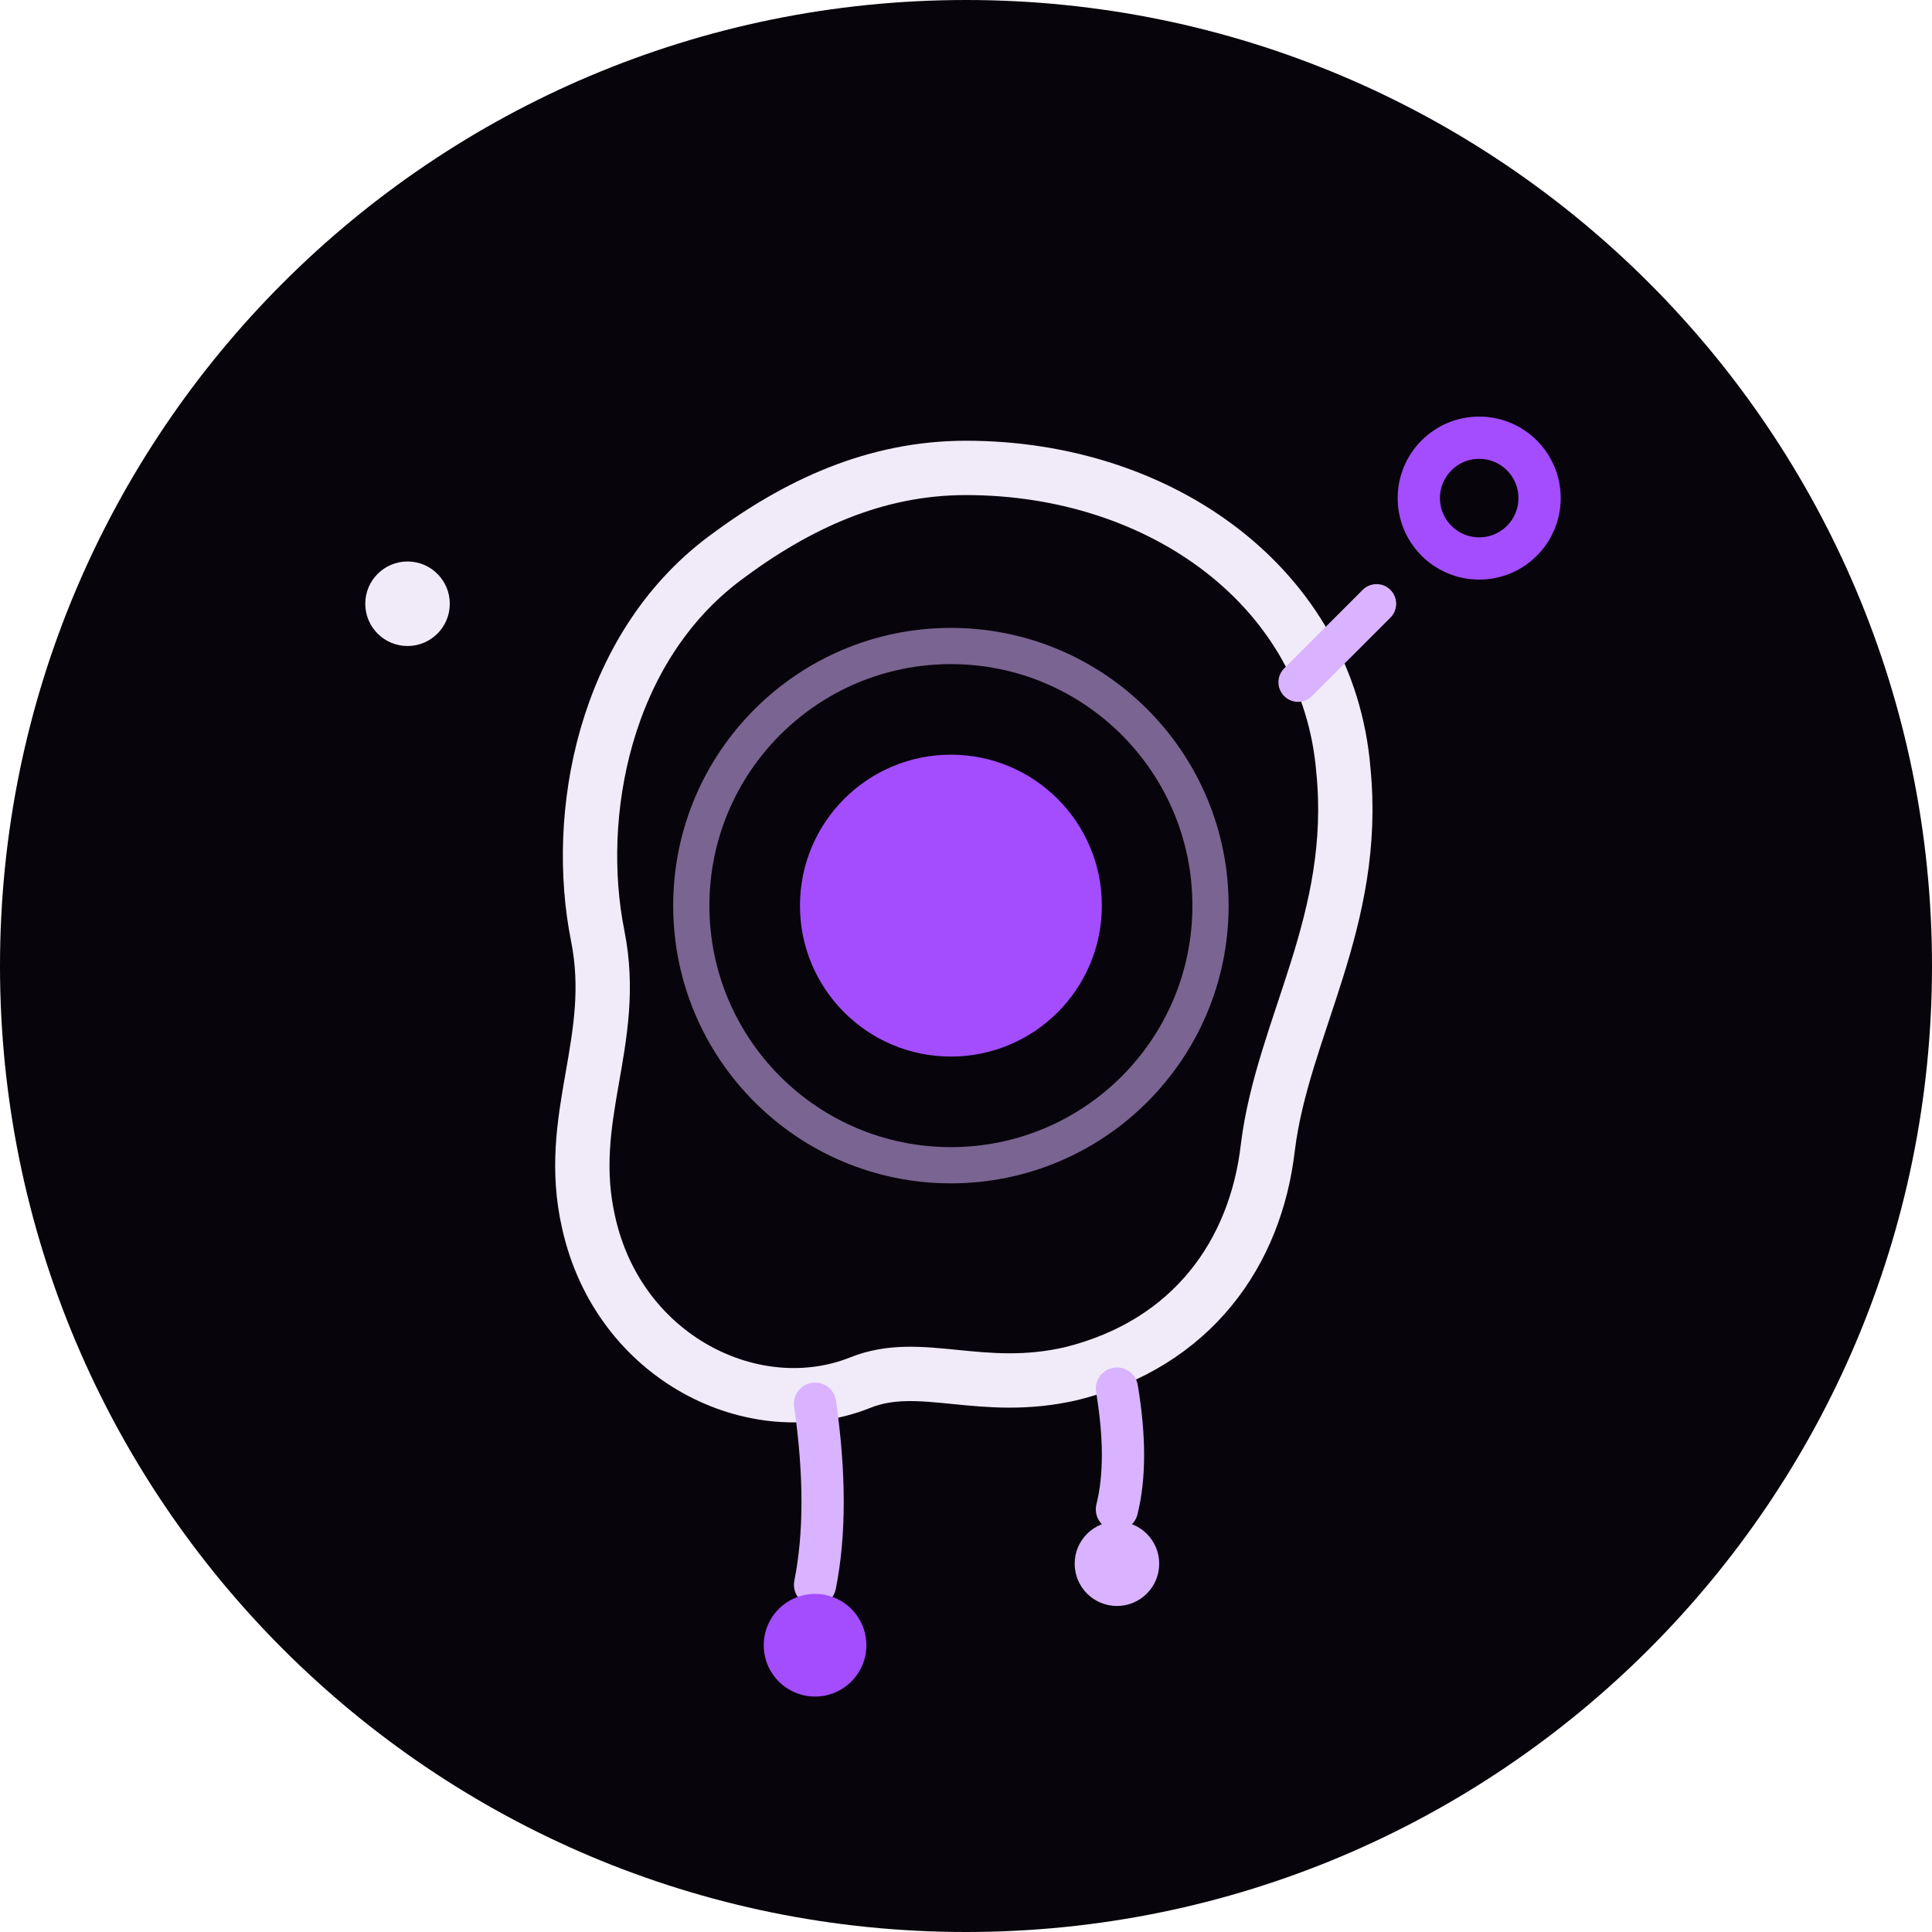
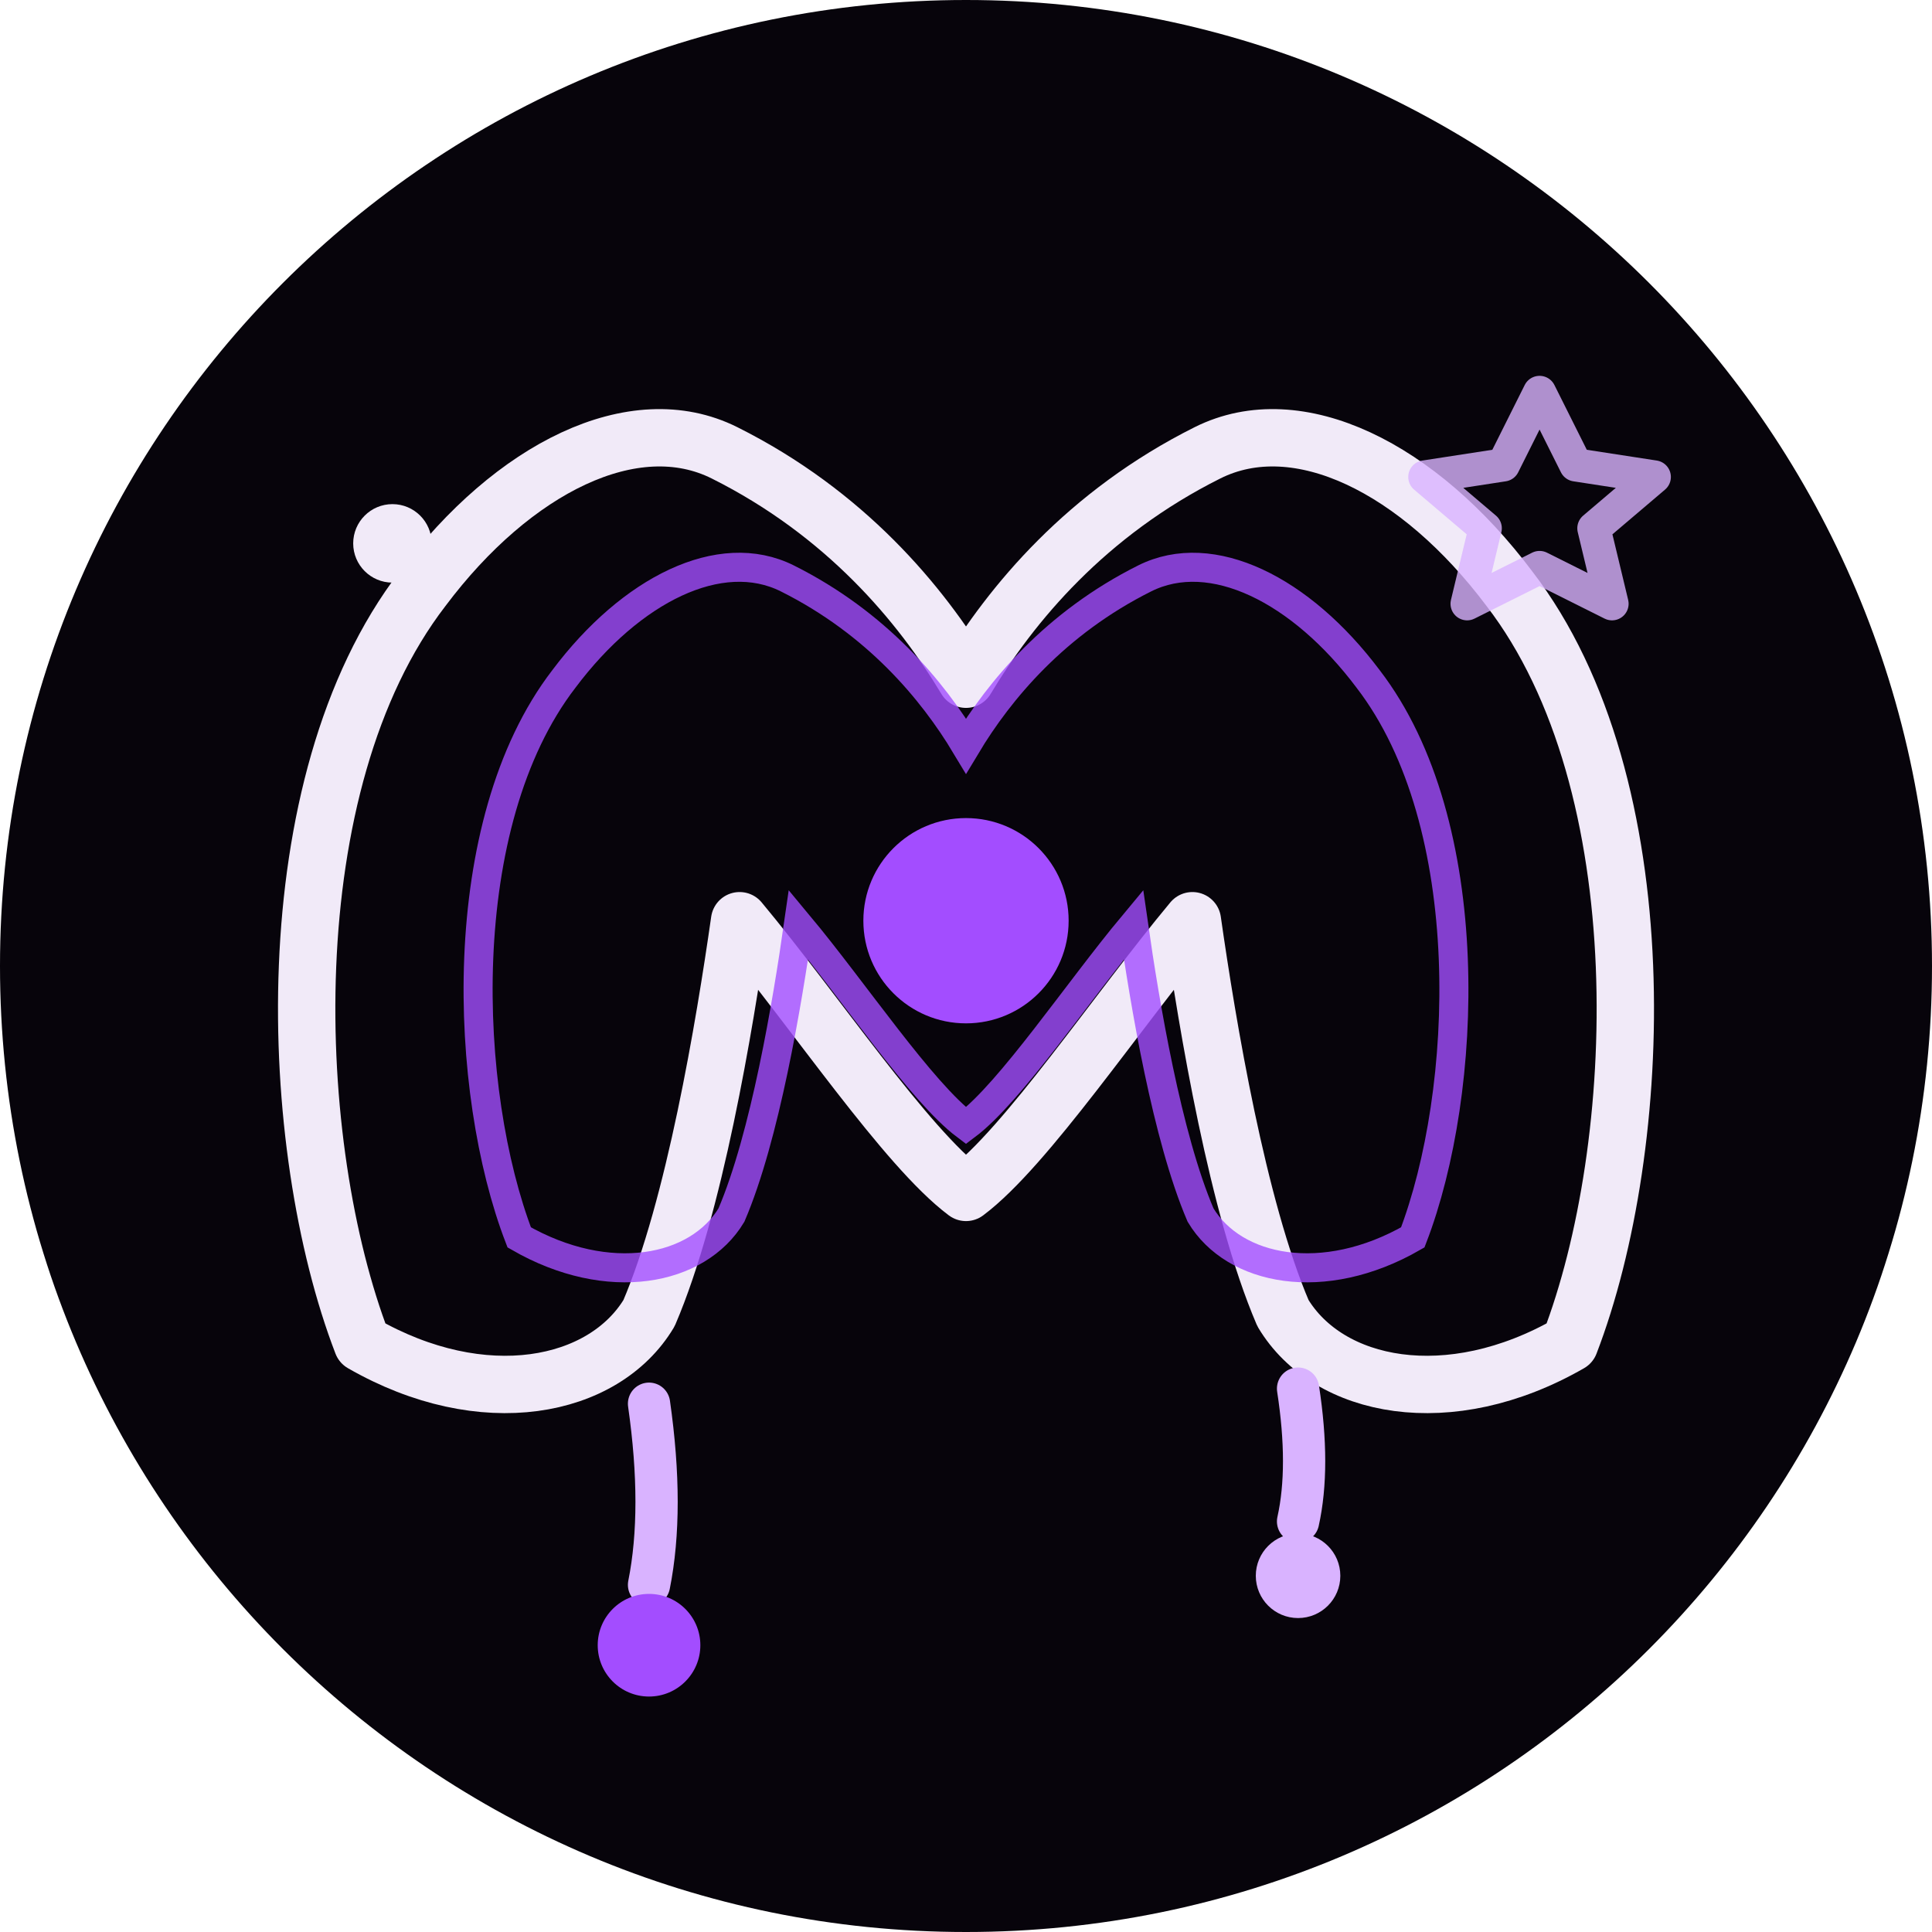
<svg xmlns="http://www.w3.org/2000/svg" viewBox="0 0 64 64">
  <circle cx="32" cy="32" r="32" fill="#07040b" />
-   <path d="M 32 15.5            C 38.5 15.5 44 19.5 44.5 25.5            C 45 30.5 42.5 34 42 38            C 41.6 41.5 39.5 44.5 35.5 45.5            C 32.5 46.2 30.5 45 28.5 45.8            C 25 47.2 20.5 45 19.5 40.5            C 18.7 37 20.5 34.5 19.8 31            C 19 27 20 21.5 24 18.5            C 26.4 16.7 29 15.5 32 15.5 Z" fill="none" stroke="#f1eaf8" stroke-width="1.8" stroke-linejoin="round" />
-   <circle cx="31.5" cy="30" r="5" fill="#a34dff" />
-   <circle cx="31.5" cy="30" r="8.6" fill="none" stroke="#d9b3ff" stroke-width="1.2" opacity="0.55" />
+   <path d="M 12 44.5            C 9.5 38 9 26 14 19.5            C 17 15.5 21 13.5 24 15            C 28 17 30.5 20 32 22.5            C 33.5 20 36 17 40 15            C 43 13.5 47 15.5 50 19.5            C 55 26 54.5 38 52 44.5            C 48 46.8 44 46 42.5 43.5            C 41 40 40 34 39.5 30.5            C 37 33.5 34 38 32 39.5            C 30 38 27 33.5 24.5 30.5            C 24 34 23 40 21.5 43.5            C 20 46 16 46.8 12 44.5 Z" fill="none" stroke="#f1eaf8" stroke-width="1.9" stroke-linejoin="round" />
+   <path d="M 12 44.5            C 9.5 38 9 26 14 19.5            C 17 15.5 21 13.5 24 15            C 28 17 30.5 20 32 22.5            C 33.5 20 36 17 40 15            C 43 13.5 47 15.5 50 19.5            C 55 26 54.5 38 52 44.5            C 48 46.8 44 46 42.5 43.5            C 41 40 40 34 39.5 30.5            C 37 33.5 34 38 32 39.5            C 30 38 27 33.5 24.5 30.5            C 24 34 23 40 21.5 43.5            C 20 46 16 46.8 12 44.5 Z" transform="translate(32 31) scale(0.74) translate(-32 -31)" fill="none" stroke="#a34dff" stroke-width="1.3" opacity="0.8" />
+   <circle cx="32" cy="30.5" r="3.4" fill="#a34dff" />
  <g stroke="#d9b3ff" stroke-width="1.4" stroke-linecap="round" fill="none">
-     <path d="M 27 46.5 Q 27.5 50 27 52.5" />
-     <path d="M 37 46 Q 37.4 48.4 37 50" />
+     <path d="M 21.5 46.5 Q 22 50 21.5 52.5" />
+     <path d="M 43 46 Q 43.4 48.6 43 50.4" />
  </g>
-   <circle cx="27" cy="54.5" r="1.7" fill="#a34dff" />
-   <circle cx="37" cy="51.8" r="1.4" fill="#d9b3ff" />
-   <circle cx="49" cy="16.5" r="2" fill="none" stroke="#a34dff" stroke-width="1.4" />
-   <path d="M 45.6 20 L 43 22.6" stroke="#d9b3ff" stroke-width="1.3" stroke-linecap="round" />
-   <circle cx="13.5" cy="20" r="1.4" fill="#f1eaf8" />
+   <circle cx="21.5" cy="54.5" r="1.7" fill="#a34dff" />
+   <circle cx="43" cy="52.2" r="1.4" fill="#d9b3ff" />
+   <path d="M 51 13 L 52.2 15.4 L 54.8 15.8 L 52.8 17.5 L 53.4 20 L 51 18.8 L 48.6 20 L 49.2 17.5 L 47.2 15.8 L 49.8 15.4 Z" fill="none" stroke="#d9b3ff" stroke-width="1.1" stroke-linejoin="round" opacity="0.8" />
+   <circle cx="13" cy="18" r="1.3" fill="#f1eaf8" />
</svg>
